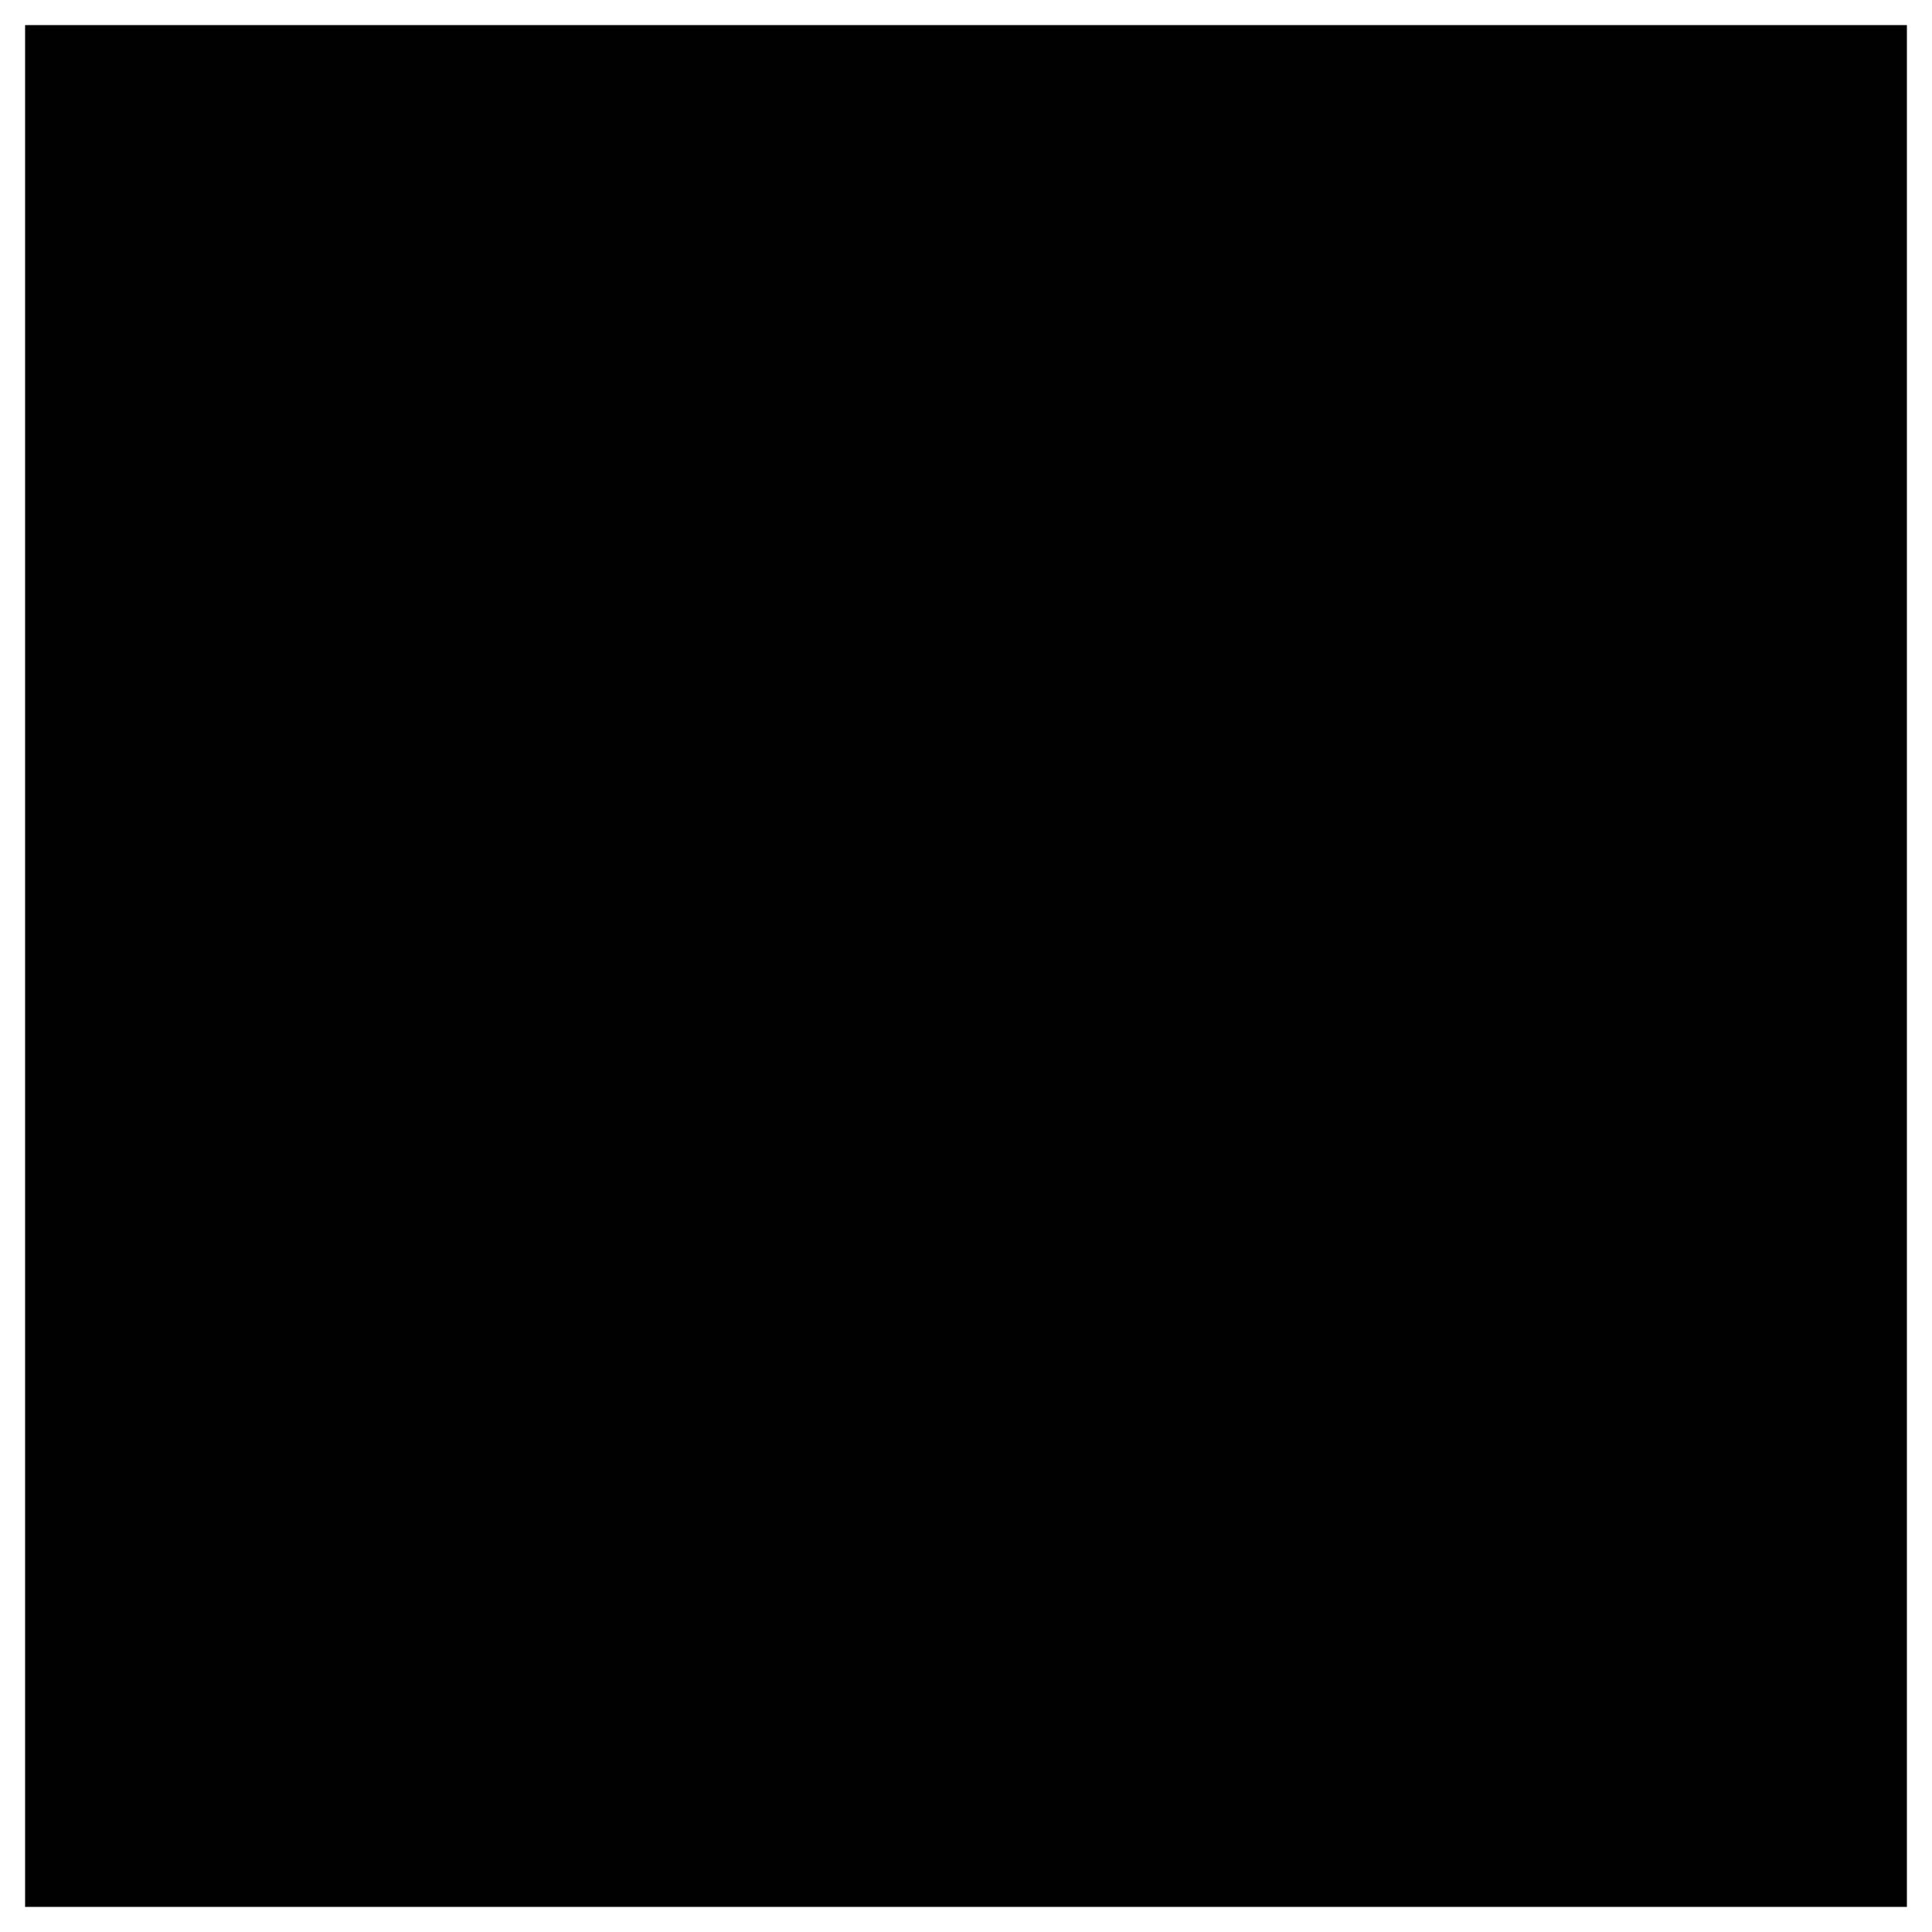
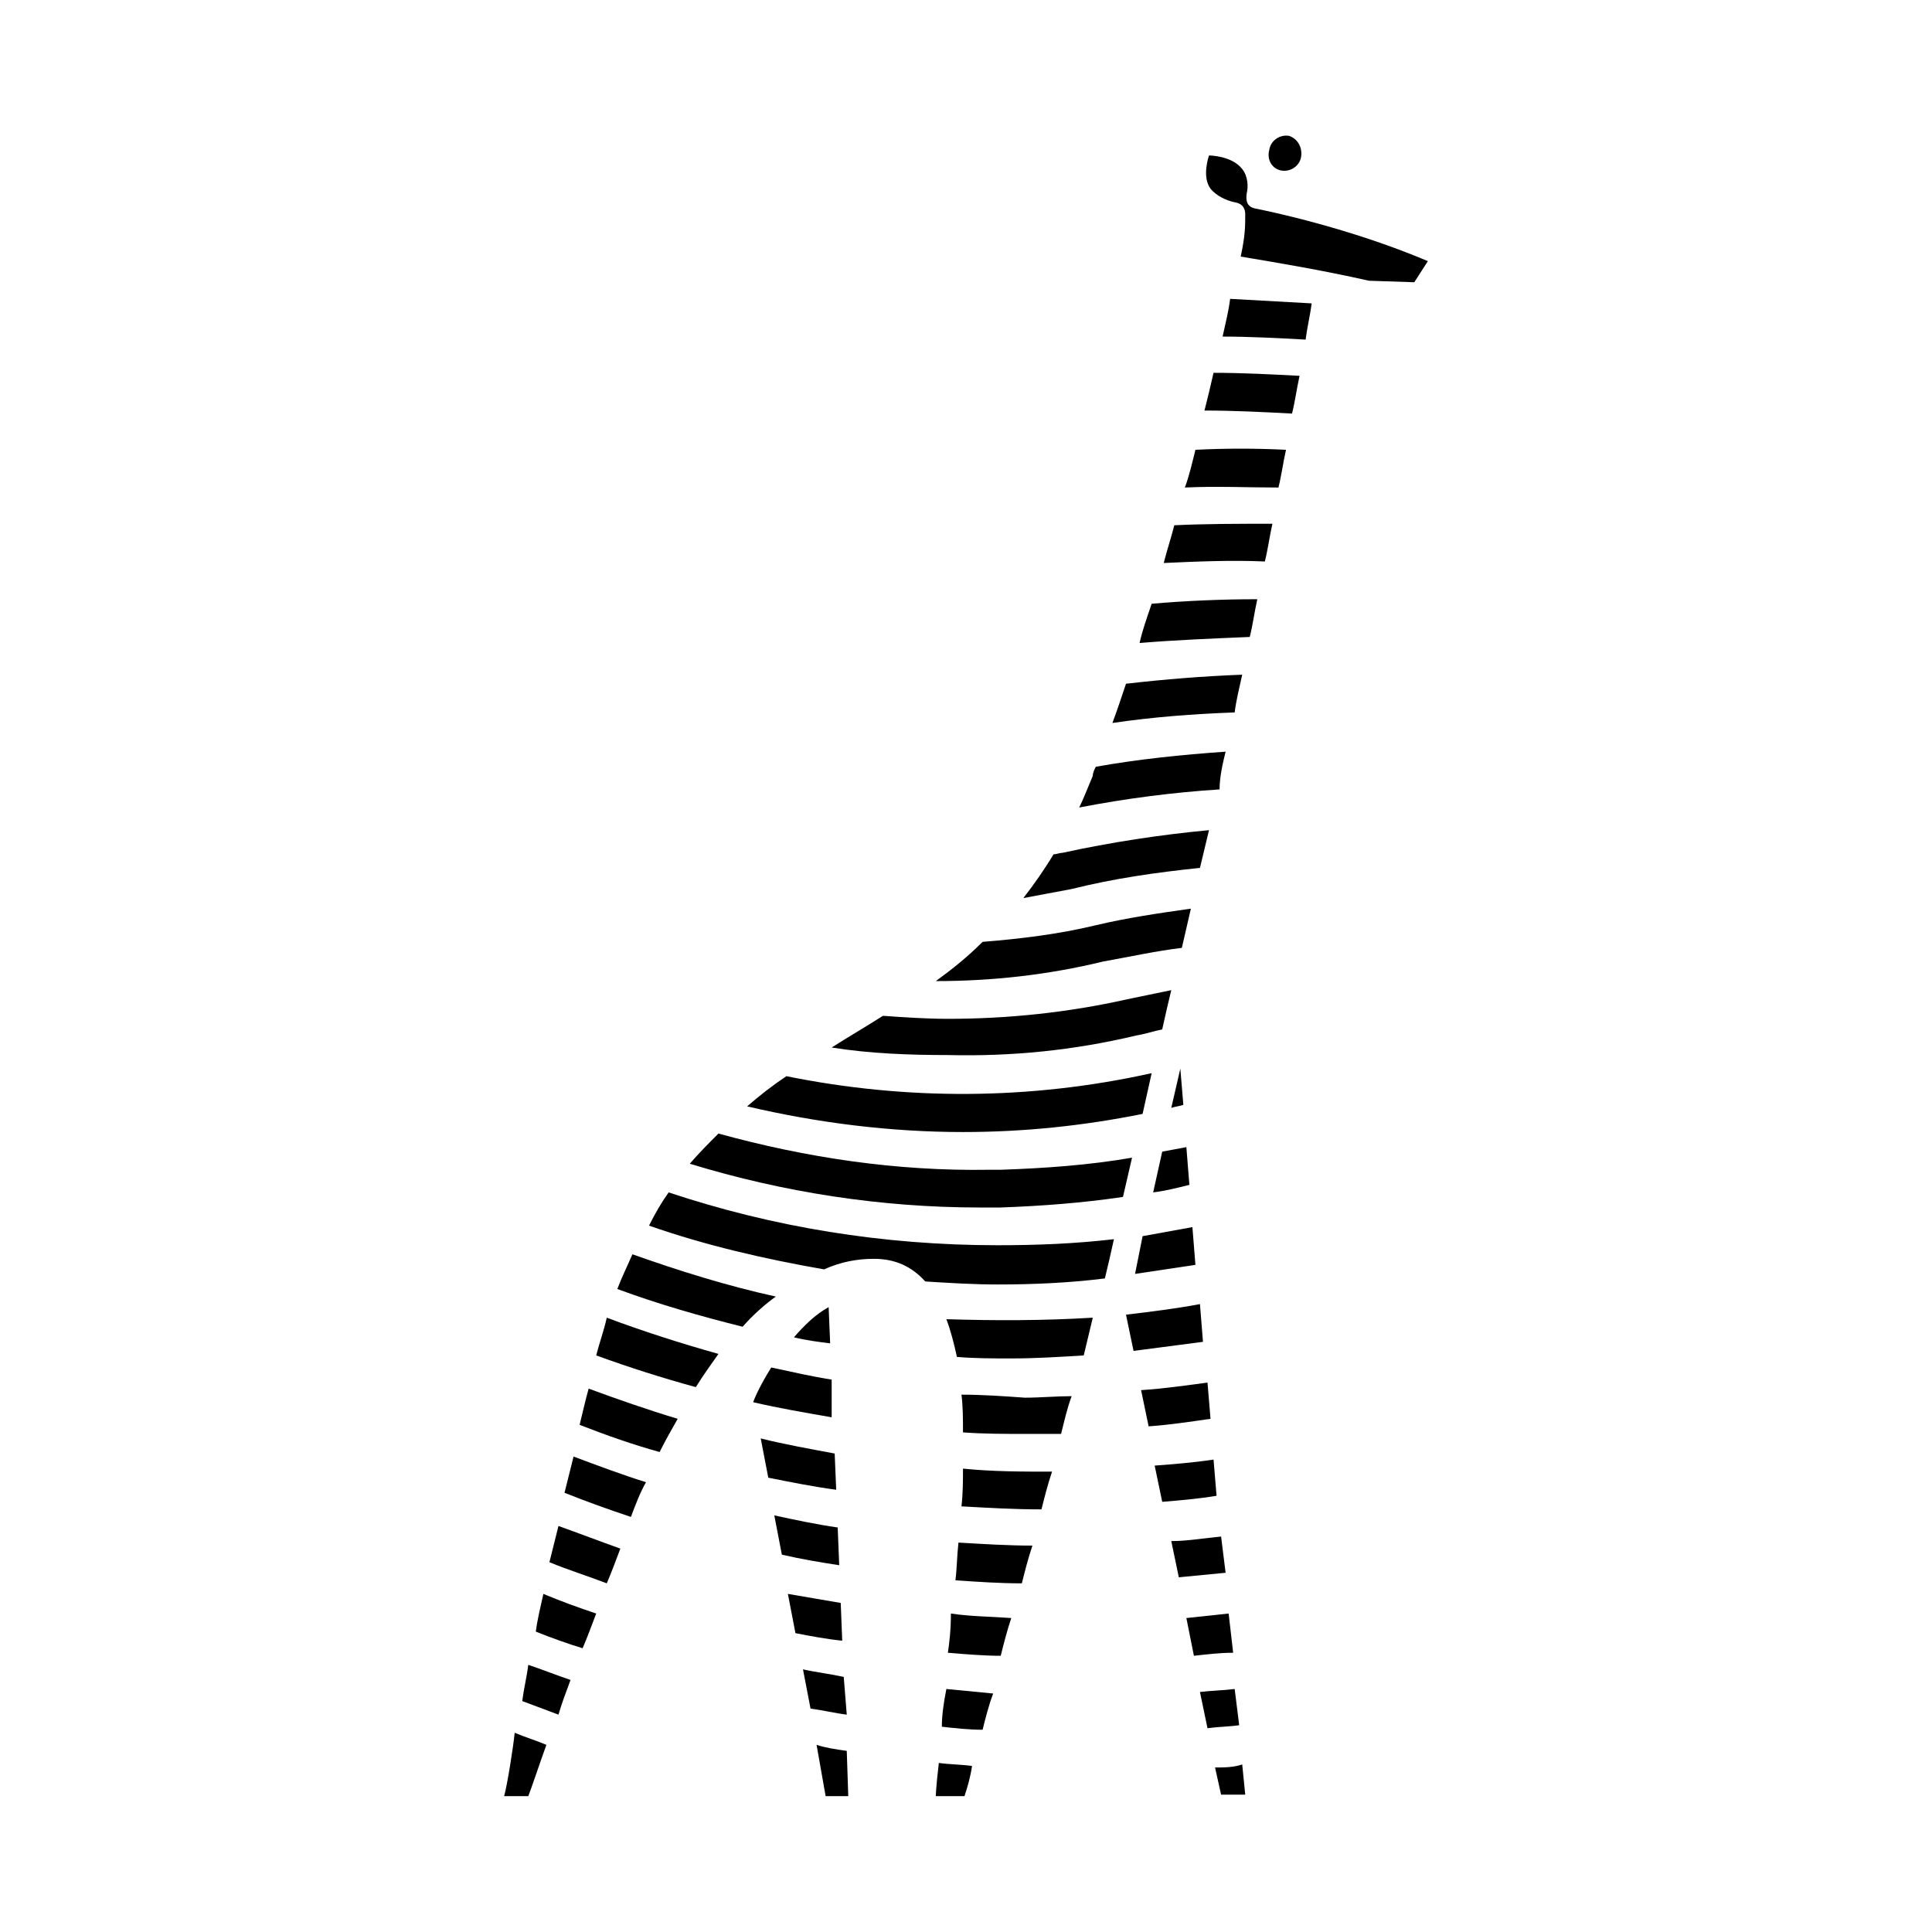
- <svg xmlns="http://www.w3.org/2000/svg" version="1.0" width="77pt" height="77pt" viewBox="0 0 77 77" preserveAspectRatio="xMidYMid meet">
-   <g transform="translate(0,77) scale(0.1,-0.1)" fill="#000000" stroke="none">
-     <path d="M10 385 l0 -375 375 0 375 0 0 375 0 375 -375 0 -375 0 0 -375z" />
+ <svg xmlns="http://www.w3.org/2000/svg" version="1.1" id="Layer_1" x="0px" y="0px" width="16px" height="16px" viewBox="0 0 16 16" enable-background="new 0 0 16 16" xml:space="preserve">
+   <g transform="scale(0.125, 0.125)">
+     <g>
+       <path fill="#000000" d="M62.4,114.4c0.9,0.1,1.8,0.2,2.7,0.2c0.2-0.8,0.4-1.6,0.7-2.4c-1-0.1-2.1-0.2-3.1-0.3    C62.5,112.9,62.4,113.7,62.4,114.4" />
+       <path fill="#000000" d="M63.3,104.7c1.5,0.1,2.9,0.2,4.4,0.2c0.2-0.8,0.4-1.6,0.7-2.5c-1.6,0-3.2-0.1-4.9-0.2    C63.4,103.1,63.4,103.9,63.3,104.7" />
+       <path fill="#000000" d="M62.8,109.5c1.2,0.1,2.4,0.2,3.5,0.2c0.2-0.8,0.4-1.6,0.7-2.5c-1.3-0.1-2.7-0.1-4-0.3    C63,108,62.9,108.8,62.8,109.5" />
+       <path fill="#000000" d="M63.7,99.8c1.8,0.1,3.5,0.2,5.3,0.2c0,0,0,0,0,0c0.2-0.8,0.4-1.6,0.7-2.5c-2,0-3.9,0-5.9-0.2    C63.8,98.1,63.8,98.9,63.7,99.8" />
+       <path fill="#000000" d="M62.7,87.4c0.3,0.8,0.5,1.6,0.7,2.5c1.2,0.1,2.4,0.1,3.6,0.1c1.6,0,3.2-0.1,4.8-0.2    c0.2-0.8,0.4-1.7,0.6-2.5C69.1,87.5,65.9,87.5,62.7,87.4" />
+       <path fill="#000000" d="M63.7,92.4c0.1,0.8,0.1,1.6,0.1,2.5c1.4,0.1,2.7,0.1,4.1,0.1c0.8,0,1.6,0,2.4,0c0.2-0.8,0.4-1.7,0.7-2.5    c-1,0-2.1,0.1-3.1,0.1C66.5,92.5,65.1,92.4,63.7,92.4" />
+       <path fill="#000000" d="M54.1,115.6l0.6,3.4h1.5l-0.1-3C55.4,115.9,54.7,115.8,54.1,115.6" />
+       <path fill="#000000" d="M55.5,101.2c-1.4-0.2-2.8-0.5-4.2-0.8l0.5,2.6c1.3,0.3,2.5,0.5,3.8,0.7L55.5,101.2z" />
+       <path fill="#000000" d="M55.3,96.3c-1.6-0.3-3.3-0.6-4.9-1l0.5,2.6c1.5,0.3,3,0.6,4.5,0.8L55.3,96.3z" />
+       <path fill="#000000" d="M52.6,88.6c0.8,0.2,1.6,0.3,2.4,0.4l-0.1-2.4C54,87.1,53.3,87.8,52.6,88.6" />
+       <path fill="#000000" d="M44.3,79c-0.5,0.7-0.9,1.4-1.3,2.2c3.7,1.3,7.6,2.2,11.6,2.9c1.1-0.5,2.2-0.7,3.3-0.7    c1.4,0,2.5,0.5,3.4,1.5c1.6,0.1,3.2,0.2,4.8,0.2c2.3,0,4.7-0.1,7.1-0.4c0.2-0.8,0.4-1.7,0.6-2.6c-2.6,0.3-5.1,0.4-7.7,0.4    C58.5,82.5,51.2,81.3,44.3,79" />
+       <path fill="#000000" d="M62,119h1.9c0.2-0.6,0.4-1.3,0.5-2c-0.7-0.1-1.5-0.1-2.2-0.2C62,118.5,62,119,62,119" />
+       <path fill="#000000" d="M55.7,106.2c-1.2-0.2-2.3-0.4-3.5-0.6l0.5,2.6c1,0.2,2.1,0.4,3.1,0.5L55.7,106.2z" />
+       <path fill="#000000" d="M55.9,111.1c-0.9-0.2-1.8-0.3-2.7-0.5l0.5,2.6c0.8,0.1,1.6,0.3,2.4,0.4L55.9,111.1z" />
+       <path fill="#000000" d="M80.5,117.1l0.4,1.8h1.6l-0.2-2C81.7,117.1,81.1,117.1,80.5,117.1" />
+       <path fill="#000000" d="M77.8,34.8c-0.2,0.8-0.5,1.7-0.7,2.5c2.2-0.1,4.5-0.2,6.7-0.1c0.2-0.8,0.3-1.6,0.5-2.5    C82.1,34.7,79.9,34.7,77.8,34.8" />
+       <path fill="#000000" d="M75.5,42.6c2.4-0.2,4.9-0.3,7.3-0.4c0.2-0.8,0.3-1.6,0.5-2.5c-2.3,0-4.7,0.1-7,0.3    C76,40.9,75.7,41.7,75.5,42.6" />
+       <path fill="#000000" d="M79.2,29.8c-0.2,0.8-0.4,1.7-0.7,2.5c2.1-0.1,4.2,0,6.2,0c0.2-0.8,0.3-1.6,0.5-2.5    C83.2,29.7,81.2,29.7,79.2,29.8" />
+       <path fill="#000000" d="M66.3,77.5L66.3,77.5c-0.3,0-0.5,0-0.8,0c-6.1,0.1-12.1-0.8-17.9-2.4c-0.6,0.6-1.3,1.3-1.9,2    C51.9,79,58.4,80,64.9,80c0.2,0,1.1,0,1.4,0c2.7-0.1,5.4-0.3,8.1-0.7c0.2-0.9,0.4-1.7,0.6-2.6C72.1,77.2,69.2,77.4,66.3,77.5" />
+       <path fill="#000000" d="M81,22.3c1.8,0,3.7,0.1,5.5,0.2c0.1-0.8,0.3-1.6,0.4-2.4c-1.8-0.1-3.6-0.2-5.4-0.3    C81.4,20.6,81.2,21.4,81,22.3" />
+       <path fill="#000000" d="M79.8,27.2c2,0,3.9,0.1,5.8,0.2c0.2-0.8,0.3-1.6,0.5-2.5c-1.9-0.1-3.8-0.2-5.7-0.2    C80.2,25.6,80,26.4,79.8,27.2" />
+       <path fill="#000000" d="M83.1,13.8c-0.4-0.1-0.6-0.4-0.5-1c0.1-0.4,0.1-1.1-0.3-1.6c-0.7-0.9-2.2-0.9-2.2-0.9s-0.5,1.4,0.1,2.2    c0.4,0.5,1.1,0.8,1.6,0.9c0.6,0.1,0.7,0.5,0.7,0.8c0,0.8,0,1.4-0.3,2.8c2.4,0.4,5.4,0.9,8.5,1.6l3,0.1l0.9-1.4    C89.4,15.1,84.1,14,83.1,13.8" />
+       <path fill="#000000" d="M80,91.6c-1.5,0.2-2.9,0.4-4.4,0.5l0.5,2.4c1.4-0.1,2.7-0.3,4.1-0.5L80,91.6z" />
+       <path fill="#000000" d="M80.4,96.7c-1.3,0.2-2.6,0.3-3.9,0.4l0.5,2.4c1.2-0.1,2.4-0.2,3.6-0.4L80.4,96.7z" />
+       <path fill="#000000" d="M79.5,86.4c-1.6,0.3-3.2,0.5-4.9,0.7l0,0l0.5,2.4c1.5-0.2,3.1-0.4,4.6-0.6L79.5,86.4z" />
+       <path fill="#000000" d="M81.8,111.9c-0.8,0.1-1.5,0.1-2.3,0.2l0.5,2.4c0.7-0.1,1.4-0.1,2.1-0.2L81.8,111.9z" />
+       <path fill="#000000" d="M80.9,101.8c-1.1,0.1-2.2,0.3-3.3,0.3l0.5,2.4c1-0.1,2.1-0.2,3.1-0.3L80.9,101.8z" />
+       <path fill="#000000" d="M55.1,91.4c-1.3-0.2-2.6-0.5-4-0.8c-0.7,1.1-1.1,2-1.2,2.3c1.7,0.4,3.5,0.7,5.2,1L55.1,91.4z" />
+       <path fill="#000000" d="M81.4,106.9c-0.9,0.1-1.9,0.2-2.8,0.3l0.5,2.5c0.9-0.1,1.7-0.2,2.6-0.2L81.4,106.9z" />
+       <path fill="#000000" d="M34.6,112.7c0.8,0.3,1.6,0.6,2.4,0.9c0.2-0.7,0.5-1.5,0.8-2.3c-0.9-0.3-1.9-0.7-2.8-1    C34.9,111.1,34.7,111.9,34.6,112.7" />
+       <path fill="#000000" d="M78.3,62.8c0.2-0.9,0.4-1.7,0.6-2.6c-2.1,0.3-4.2,0.6-6.3,1.1c-2.5,0.6-5,0.9-7.5,1.1c-1,1-2,1.8-3.1,2.6    c3.7,0,7.4-0.4,11.1-1.3C74.8,63.4,76.6,63,78.3,62.8" />
+       <path fill="#000000" d="M75.3,68.6c0.6-0.1,1.2-0.3,1.7-0.4c0.2-0.9,0.4-1.8,0.6-2.6c-1,0.2-1.9,0.4-2.9,0.6    c-4,0.9-8,1.3-11.9,1.3c-1.4,0-2.9-0.1-4.3-0.2c-1.1,0.7-2.3,1.4-3.4,2.1c2.5,0.4,5.1,0.5,7.7,0.5C67,70,71.1,69.6,75.3,68.6" />
+       <path fill="#000000" d="M75.2,84.4c1.3-0.2,2.7-0.4,4-0.6l-0.2-2.5c-1.1,0.2-2.2,0.4-3.3,0.6L75.2,84.4z" />
+       <path fill="#000000" d="M75.7,73.8c0.2-0.9,0.4-1.8,0.6-2.7c-8.1,1.8-16.3,1.8-24.2,0.2c-0.9,0.6-1.8,1.3-2.6,2    C54.2,74.4,59,75,63.8,75C67.8,75,71.7,74.6,75.7,73.8" />
+       <path fill="#000000" d="M81.2,49.8c-2.9,0.2-5.8,0.5-8.6,1c-0.1,0.2-0.2,0.4-0.2,0.6c-0.3,0.7-0.6,1.5-0.9,2.1    c3.1-0.6,6.2-1,9.3-1.2C80.8,51.5,81,50.6,81.2,49.8" />
+       <path fill="#000000" d="M82.3,44.7c-2.6,0.1-5.1,0.3-7.7,0.6c-0.3,0.9-0.6,1.8-0.9,2.6c2.7-0.4,5.4-0.6,8.1-0.7    C81.9,46.4,82.1,45.6,82.3,44.7" />
+       <path fill="#000000" d="M41.9,83.1c-0.3,0.7-0.7,1.5-1,2.3c2.7,1,5.5,1.8,8.3,2.5c0.7-0.8,1.5-1.5,2.2-2    C48.2,85.2,45,84.2,41.9,83.1" />
+       <path fill="#000000" d="M77.6,73.4c0.3-0.1,0.5-0.1,0.8-0.2l-0.2-2.4L77.6,73.4z" />
+       <path fill="#000000" d="M76.4,79c0.8-0.1,1.6-0.3,2.4-0.5L78.6,76c-0.5,0.1-1.1,0.2-1.6,0.3L76.4,79z" />
+       <path fill="#000000" d="M79.5,57.5c0.2-0.8,0.4-1.7,0.6-2.5c-3.2,0.3-6.5,0.8-9.7,1.5c-0.2,0-0.4,0.1-0.6,0.1c-0.6,1-1.3,2-2,2.9    c1.1-0.2,2.1-0.4,3.2-0.6C73.8,58.2,76.6,57.8,79.5,57.5" />
+       <path fill="#000000" d="M84.9,11.3c0.6,0.1,1.2-0.3,1.3-0.9S86,9.2,85.4,9c-0.6-0.1-1.2,0.3-1.3,0.9    C83.9,10.6,84.3,11.2,84.9,11.3" />
+       <path fill="#000000" d="M37.4,98.9c1.5,0.6,2.9,1.1,4.4,1.6c0.3-0.8,0.6-1.6,1-2.3c-1.6-0.5-3.2-1.1-4.8-1.7    C37.8,97.3,37.6,98.1,37.4,98.9" />
+       <path fill="#000000" d="M35.5,108.1c1,0.4,2.1,0.8,3.1,1.1c0.3-0.7,0.6-1.5,0.9-2.3c-1.2-0.4-2.3-0.8-3.5-1.3    C35.8,106.5,35.6,107.3,35.5,108.1" />
+       <path fill="#000000" d="M36.4,103.5c1.2,0.5,2.5,0.9,3.8,1.4c0.3-0.7,0.6-1.5,0.9-2.3c-1.4-0.5-2.7-1-4.1-1.5    C36.8,101.9,36.6,102.7,36.4,103.5" />
+       <path fill="#000000" d="M33.4,119h1.6c0.2-0.5,0.8-2.3,1.2-3.4c-0.7-0.3-1.4-0.5-2.1-0.8C34,115.8,33.6,118.3,33.4,119" />
+       <path fill="#000000" d="M38.4,94.4c1.8,0.7,3.5,1.3,5.3,1.8c0.4-0.8,0.8-1.5,1.2-2.2c-2-0.6-4-1.3-5.9-2    C38.8,92.7,38.6,93.6,38.4,94.4" />
+       <path fill="#000000" d="M39.5,89.8c2.2,0.8,4.4,1.5,6.6,2.1c0.5-0.8,1-1.5,1.5-2.2c-2.5-0.7-5-1.5-7.4-2.4    C40,88.2,39.7,89,39.5,89.8" />
+     </g>
  </g>
</svg>
